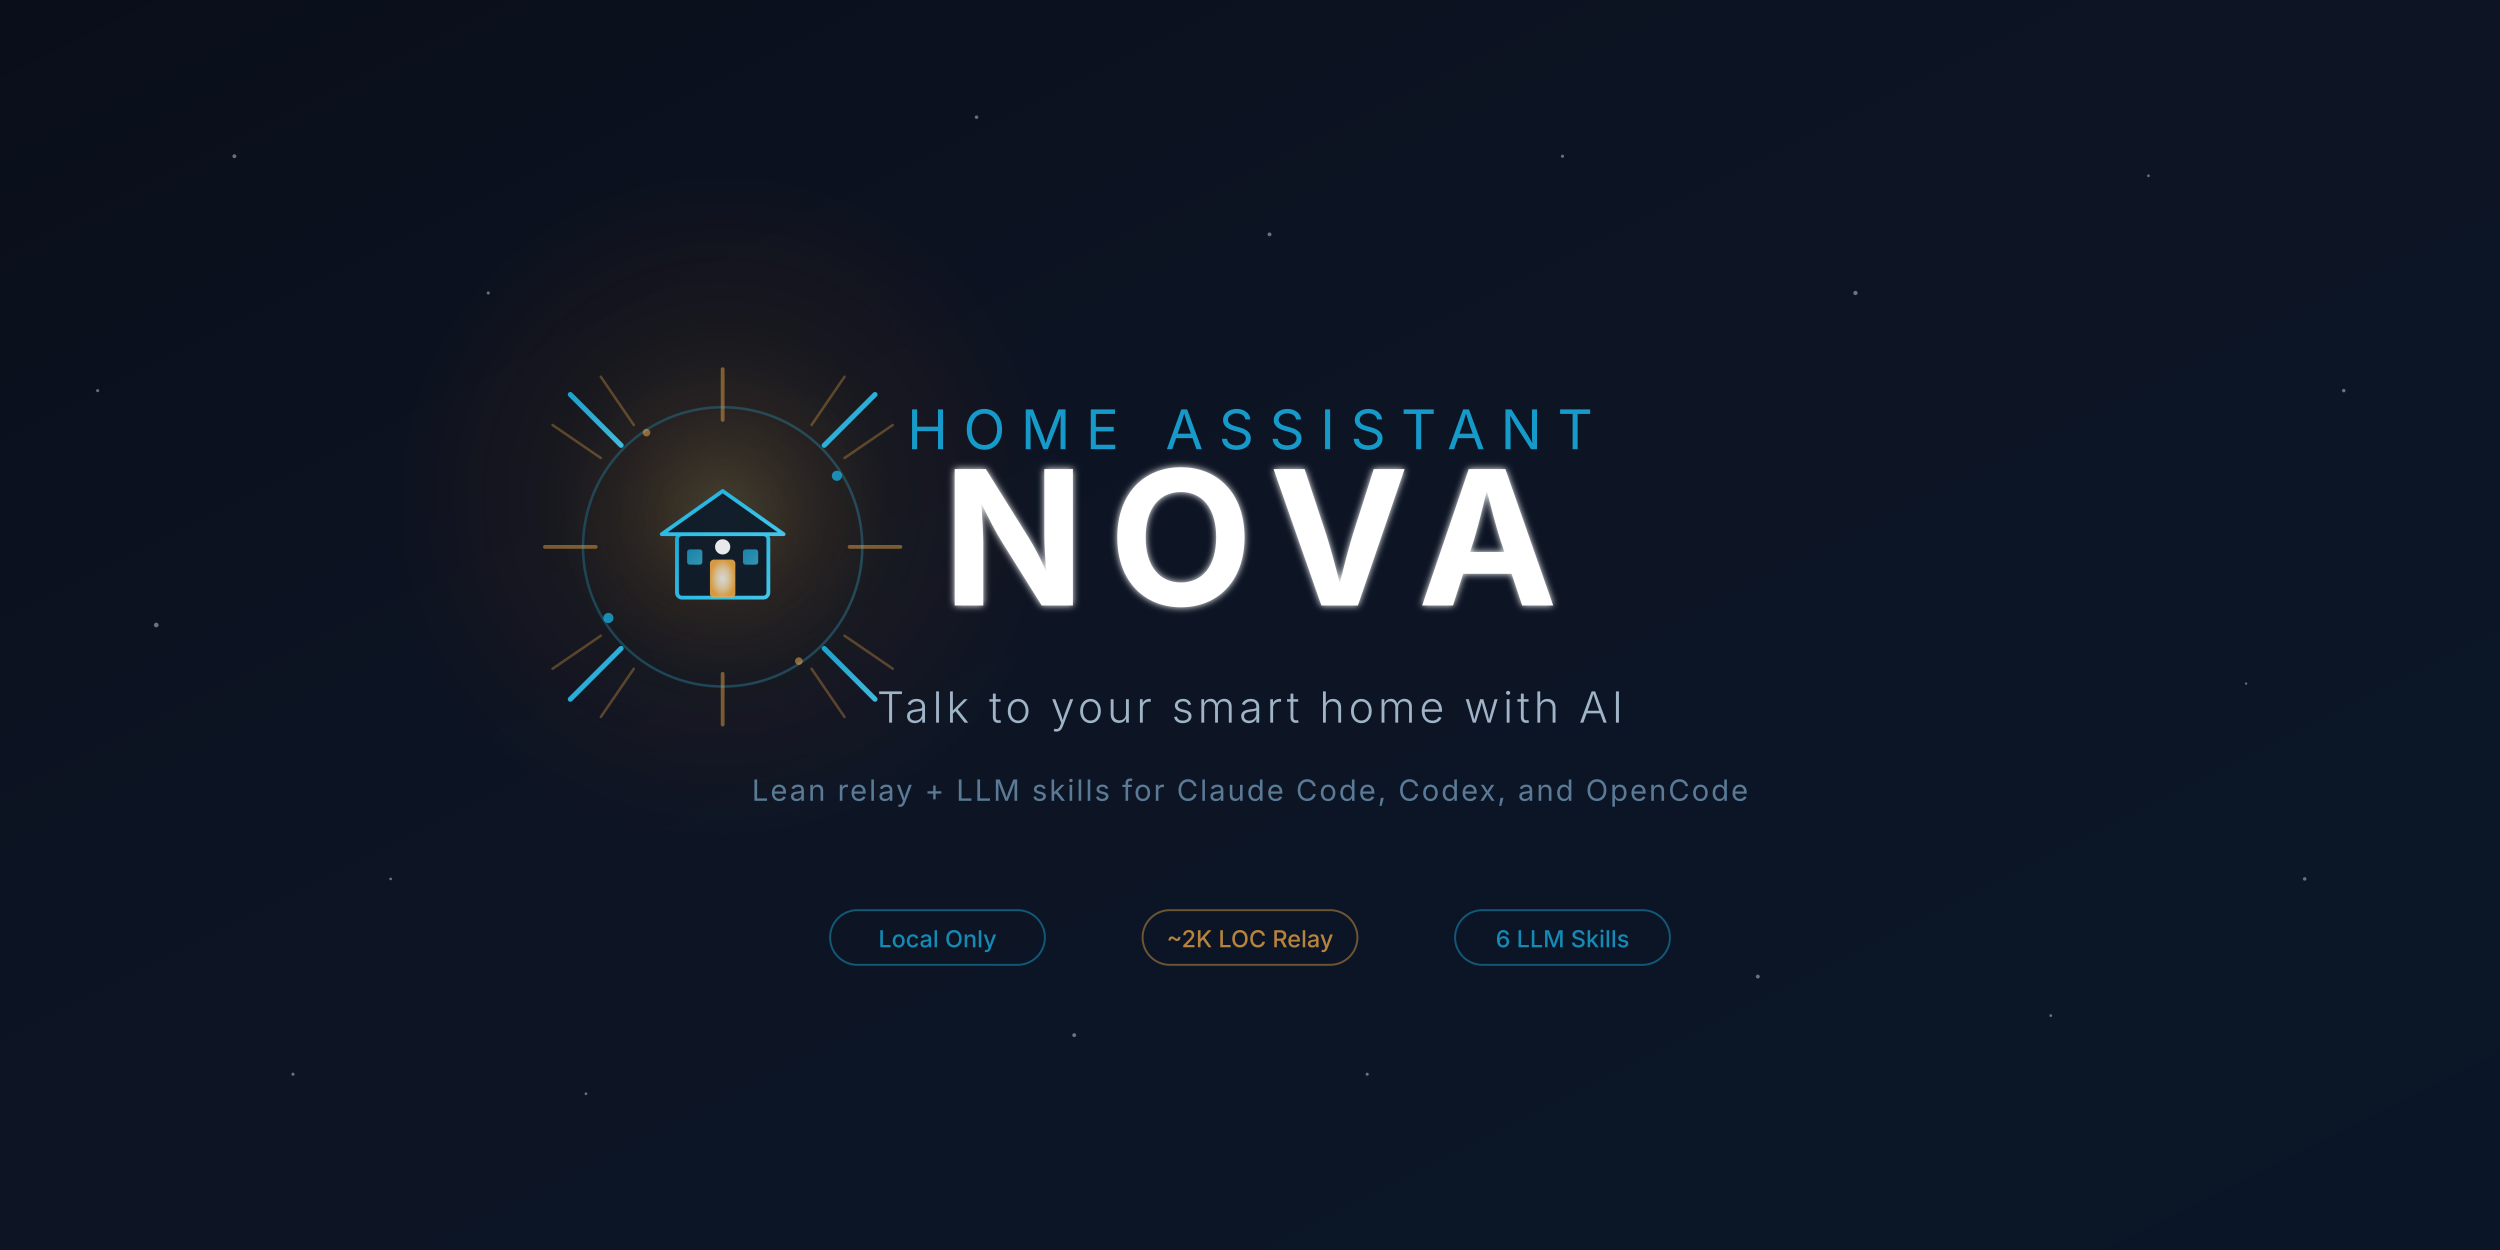
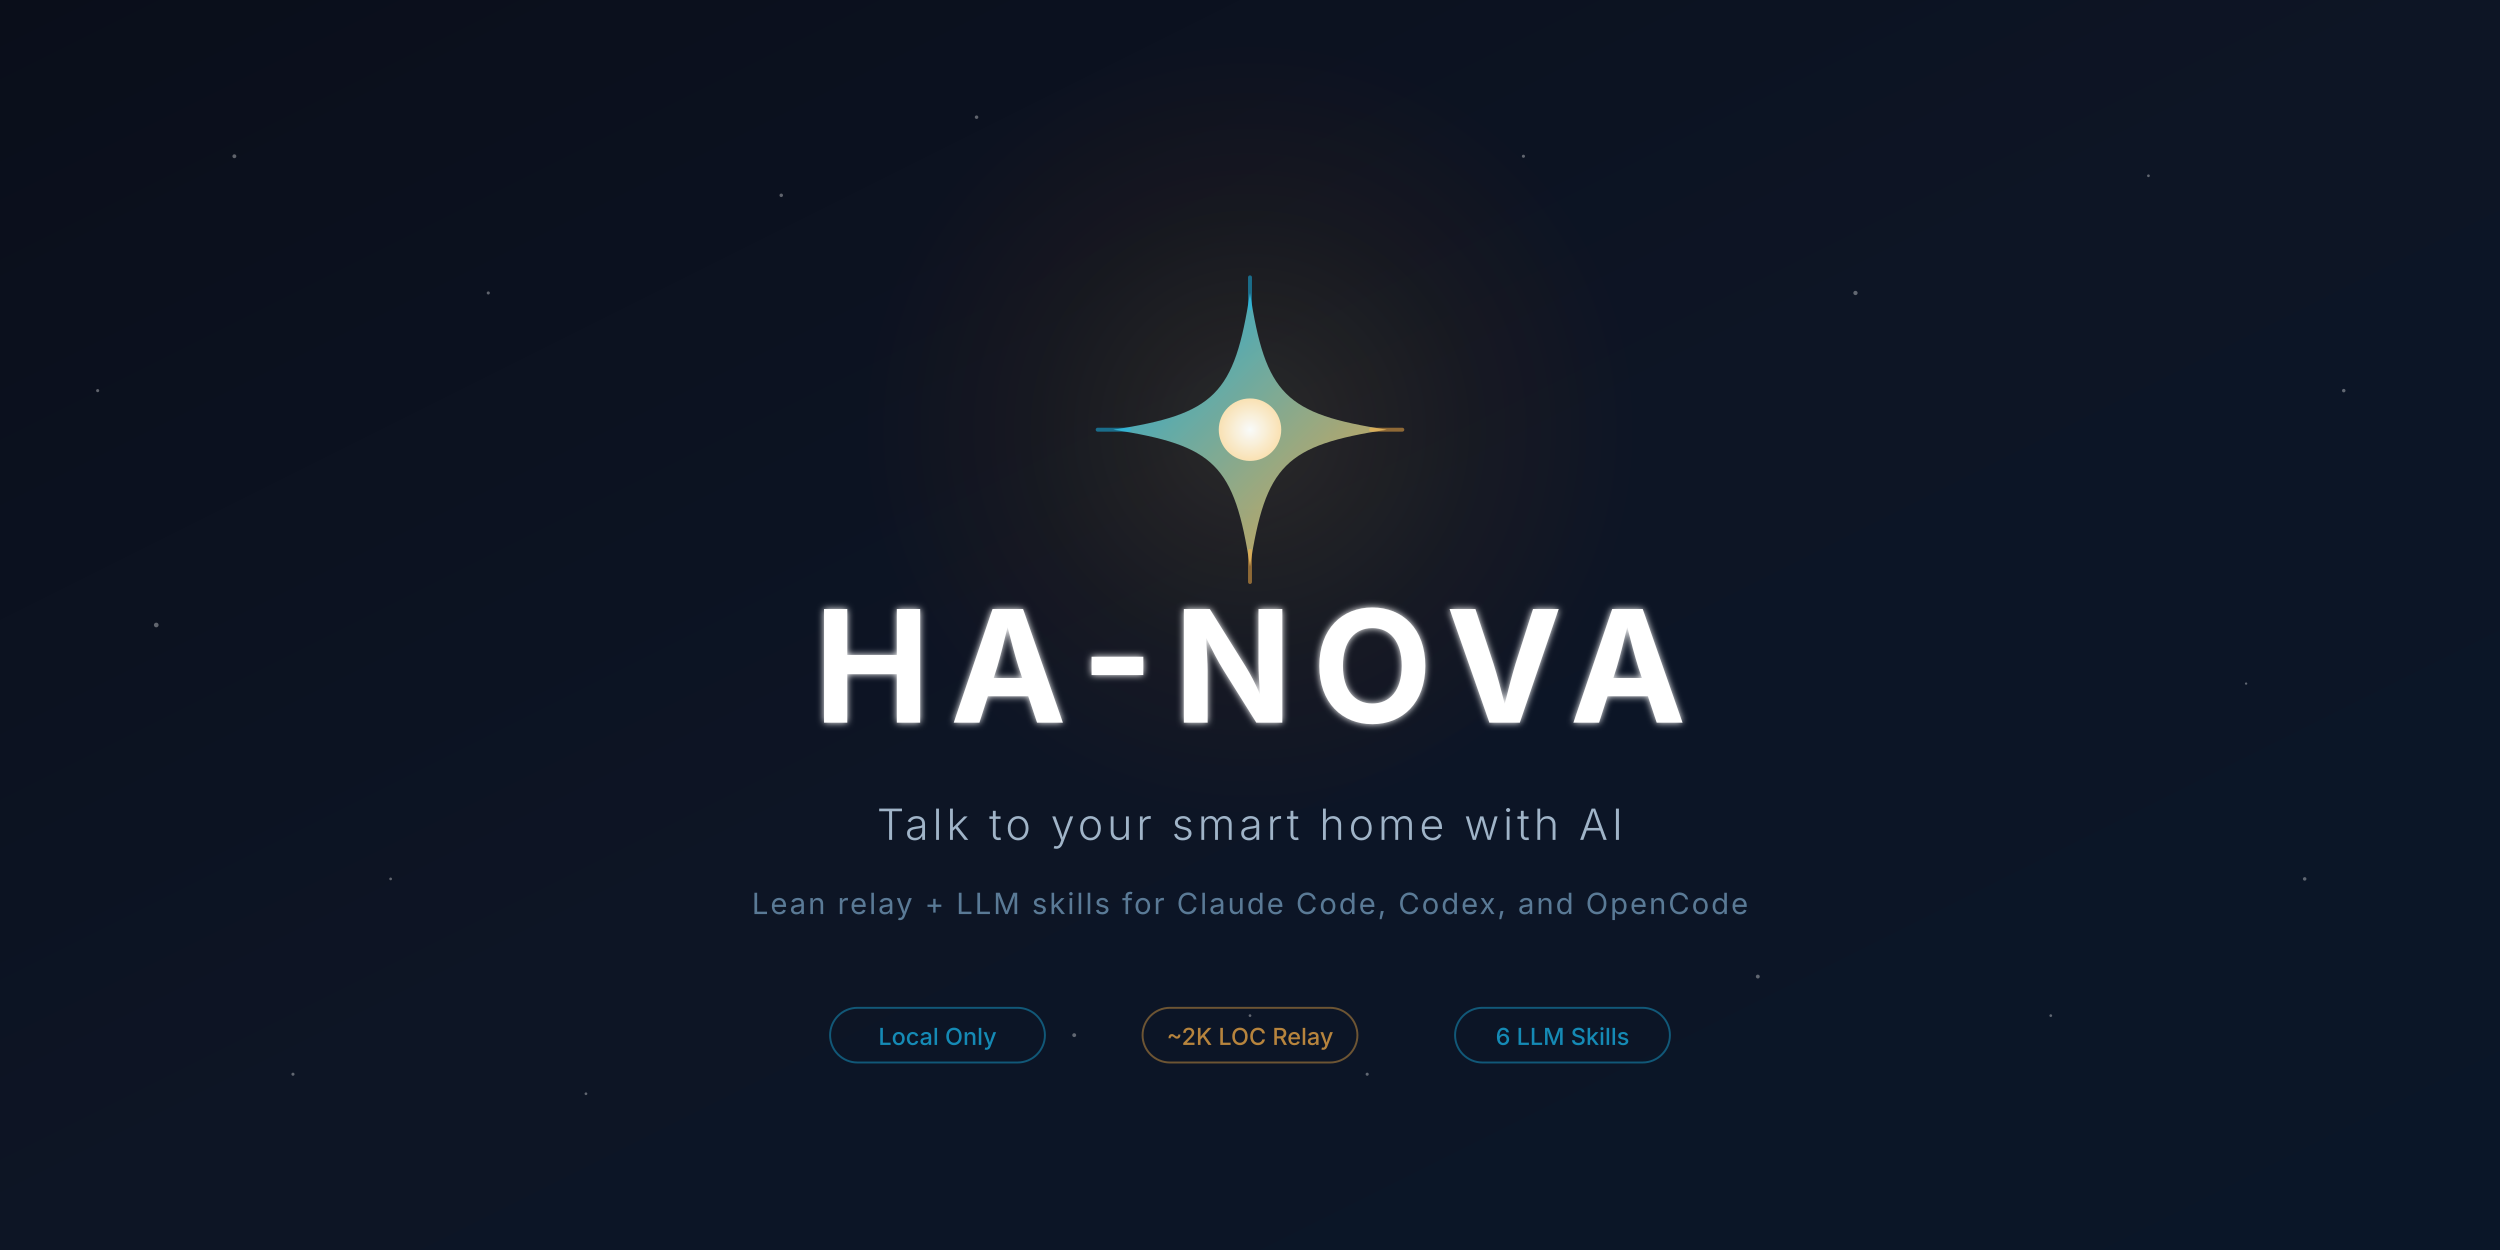
<svg xmlns="http://www.w3.org/2000/svg" viewBox="0 0 1280 640" width="1280" height="640">
  <defs>
    <linearGradient id="bg" x1="0%" y1="0%" x2="100%" y2="100%">
      <stop offset="0%" stop-color="#0A0E1A" />
      <stop offset="50%" stop-color="#0D1525" />
      <stop offset="100%" stop-color="#0A1628" />
    </linearGradient>
-     <radialGradient id="b-nova-glow" cx="50%" cy="45%" r="35%">
-       <stop offset="0%" stop-color="#FFD666" stop-opacity="0.15" />
-       <stop offset="50%" stop-color="#FF8C00" stop-opacity="0.05" />
+     <linearGradient id="b-star" x1="0%" y1="0%" x2="100%" y2="100%">
+       <stop offset="0%" stop-color="#18BCF2" />
+       <stop offset="100%" stop-color="#FFB347" />
+     </linearGradient>
+     <radialGradient id="b-core" cx="50%" cy="50%" r="50%">
+       <stop offset="0%" stop-color="#FFFFFF" />
+       <stop offset="100%" stop-color="#FFE4B5" />
+     </radialGradient>
+     <radialGradient id="b-glow" cx="50%" cy="50%" r="50%">
+       <stop offset="0%" stop-color="#FFD666" stop-opacity="0.12" />
+       <stop offset="60%" stop-color="#FF8C00" stop-opacity="0.04" />
      <stop offset="100%" stop-color="#FF4500" stop-opacity="0" />
-     </radialGradient>
-     <linearGradient id="b-ha-blue" x1="0%" y1="0%" x2="100%" y2="100%">
-       <stop offset="0%" stop-color="#18BCF2" />
-       <stop offset="100%" stop-color="#44D7FF" />
-     </linearGradient>
-     <radialGradient id="b-nova-core" cx="50%" cy="50%" r="50%">
-       <stop offset="0%" stop-color="#FFFFFF" />
-       <stop offset="50%" stop-color="#FFE4B5" />
-       <stop offset="100%" stop-color="#FFB347" />
    </radialGradient>
    <filter id="text-glow" x="-20%" y="-20%" width="140%" height="140%">
      <feGaussianBlur in="SourceGraphic" stdDeviation="2" result="blur" />
      <feMerge>
        <feMergeNode in="blur" />
        <feMergeNode in="SourceGraphic" />
      </feMerge>
    </filter>
-     <filter id="star-glow">
-       <feGaussianBlur stdDeviation="1.5" />
-     </filter>
  </defs>
  <rect width="1280" height="640" fill="url(#bg)" />
-   <circle cx="370" cy="280" r="250" fill="url(#b-nova-glow)" />
-   <g opacity="0.4">
+   <g opacity="0.35">
    <circle cx="120" cy="80" r="1" fill="white" />
    <circle cx="250" cy="150" r="0.8" fill="white" />
    <circle cx="80" cy="320" r="1.2" fill="white" />
    <circle cx="200" cy="450" r="0.7" fill="white" />
    <circle cx="500" cy="60" r="0.9" fill="white" />
-     <circle cx="650" cy="120" r="1" fill="white" />
-     <circle cx="800" cy="80" r="0.8" fill="white" />
+     <circle cx="780" cy="80" r="0.8" fill="white" />
    <circle cx="950" cy="150" r="1.1" fill="white" />
    <circle cx="1100" cy="90" r="0.7" fill="white" />
    <circle cx="1200" cy="200" r="0.9" fill="white" />
    <circle cx="700" cy="550" r="0.8" fill="white" />
    <circle cx="900" cy="500" r="1" fill="white" />
    <circle cx="1050" cy="520" r="0.7" fill="white" />
    <circle cx="1180" cy="450" r="0.9" fill="white" />
    <circle cx="150" cy="550" r="0.8" fill="white" />
    <circle cx="550" cy="530" r="1" fill="white" />
-     <circle cx="1150" cy="350" r="0.6" fill="white" />
    <circle cx="50" cy="200" r="0.8" fill="white" />
    <circle cx="300" cy="560" r="0.7" fill="white" />
+     <circle cx="1150" cy="350" r="0.6" fill="white" />
+     <circle cx="400" cy="100" r="0.9" fill="white" />
+     <circle cx="640" cy="520" r="0.7" fill="white" />
  </g>
-   <g transform="translate(370, 280) scale(1.3)">
-     <circle cx="0" cy="0" r="90" fill="url(#b-nova-glow)" opacity="0.7" />
-     <g opacity="0.85">
-       <line x1="0" y1="-85" x2="0" y2="-55" stroke="url(#b-ha-blue)" stroke-width="2.5" stroke-linecap="round" />
-       <line x1="0" y1="55" x2="0" y2="85" stroke="url(#b-ha-blue)" stroke-width="2.5" stroke-linecap="round" />
-       <line x1="-85" y1="0" x2="-55" y2="0" stroke="url(#b-ha-blue)" stroke-width="2.5" stroke-linecap="round" />
-       <line x1="55" y1="0" x2="85" y2="0" stroke="url(#b-ha-blue)" stroke-width="2.5" stroke-linecap="round" />
-       <line x1="-60" y1="-60" x2="-40" y2="-40" stroke="url(#b-ha-blue)" stroke-width="2" stroke-linecap="round" />
-       <line x1="60" y1="-60" x2="40" y2="-40" stroke="url(#b-ha-blue)" stroke-width="2" stroke-linecap="round" />
-       <line x1="-60" y1="60" x2="-40" y2="40" stroke="url(#b-ha-blue)" stroke-width="2" stroke-linecap="round" />
-       <line x1="60" y1="60" x2="40" y2="40" stroke="url(#b-ha-blue)" stroke-width="2" stroke-linecap="round" />
-       <line x1="0" y1="-70" x2="0" y2="-50" stroke="#FFB347" stroke-width="1.5" stroke-linecap="round" opacity="0.5" />
-       <line x1="0" y1="50" x2="0" y2="70" stroke="#FFB347" stroke-width="1.5" stroke-linecap="round" opacity="0.5" />
-       <line x1="-70" y1="0" x2="-50" y2="0" stroke="#FFB347" stroke-width="1.5" stroke-linecap="round" opacity="0.5" />
-       <line x1="50" y1="0" x2="70" y2="0" stroke="#FFB347" stroke-width="1.5" stroke-linecap="round" opacity="0.5" />
-       <line x1="-48" y1="-67" x2="-35" y2="-48" stroke="#FFB347" stroke-width="1" stroke-linecap="round" opacity="0.35" />
-       <line x1="48" y1="-67" x2="35" y2="-48" stroke="#FFB347" stroke-width="1" stroke-linecap="round" opacity="0.35" />
-       <line x1="-48" y1="67" x2="-35" y2="48" stroke="#FFB347" stroke-width="1" stroke-linecap="round" opacity="0.35" />
-       <line x1="48" y1="67" x2="35" y2="48" stroke="#FFB347" stroke-width="1" stroke-linecap="round" opacity="0.35" />
-       <line x1="-67" y1="-48" x2="-48" y2="-35" stroke="#FFB347" stroke-width="1" stroke-linecap="round" opacity="0.35" />
-       <line x1="67" y1="-48" x2="48" y2="-35" stroke="#FFB347" stroke-width="1" stroke-linecap="round" opacity="0.35" />
-       <line x1="-67" y1="48" x2="-48" y2="35" stroke="#FFB347" stroke-width="1" stroke-linecap="round" opacity="0.35" />
-       <line x1="67" y1="48" x2="48" y2="35" stroke="#FFB347" stroke-width="1" stroke-linecap="round" opacity="0.35" />
-     </g>
-     <circle cx="0" cy="0" r="55" fill="none" stroke="url(#b-ha-blue)" stroke-width="1" opacity="0.25" />
-     <g opacity="0.9">
-       <rect x="-18" y="-5" width="36" height="25" rx="2" fill="#0D1B2A" stroke="url(#b-ha-blue)" stroke-width="1.5" />
-       <polygon points="-24,-5 0,-22 24,-5" fill="#0D1B2A" stroke="url(#b-ha-blue)" stroke-width="1.5" stroke-linejoin="round" />
-       <rect x="-5" y="5" width="10" height="15" rx="1.5" fill="url(#b-nova-core)" opacity="0.9" />
-       <rect x="-14" y="1" width="6" height="6" rx="1" fill="url(#b-ha-blue)" opacity="0.7" />
-       <rect x="8" y="1" width="6" height="6" rx="1" fill="url(#b-ha-blue)" opacity="0.7" />
-     </g>
-     <circle cx="0" cy="0" r="3" fill="white" opacity="0.9" />
-     <circle cx="45" cy="-28" r="2" fill="#18BCF2" opacity="0.7" />
-     <circle cx="-45" cy="28" r="2" fill="#18BCF2" opacity="0.7" />
-     <circle cx="30" cy="45" r="1.5" fill="#FFB347" opacity="0.5" />
-     <circle cx="-30" cy="-45" r="1.5" fill="#FFB347" opacity="0.5" />
+   <circle cx="640" cy="220" r="200" fill="url(#b-glow)" />
+   <g transform="translate(640, 220)">
+     <path d="M0,-70 C8,-18 18,-8 70,0 C18,8 8,18 0,70 C-8,18 -18,8 -70,0 C-18,-8 -8,-18 0,-70 Z" fill="url(#b-star)" opacity="0.9" />
+     <circle cx="0" cy="0" r="16" fill="url(#b-core)" opacity="0.95" />
+     <line x1="0" y1="-78" x2="0" y2="-62" stroke="#18BCF2" stroke-width="2" stroke-linecap="round" opacity="0.5" />
+     <line x1="0" y1="62" x2="0" y2="78" stroke="#FFB347" stroke-width="2" stroke-linecap="round" opacity="0.5" />
+     <line x1="-78" y1="0" x2="-62" y2="0" stroke="#18BCF2" stroke-width="2" stroke-linecap="round" opacity="0.5" />
+     <line x1="62" y1="0" x2="78" y2="0" stroke="#FFB347" stroke-width="2" stroke-linecap="round" opacity="0.5" />
  </g>
-   <text x="640" y="230" font-family="system-ui, -apple-system, 'Segoe UI', sans-serif" font-size="28" font-weight="400" fill="#18BCF2" text-anchor="middle" letter-spacing="8" opacity="0.8">HOME ASSISTANT</text>
-   <text x="640" y="310" font-family="system-ui, -apple-system, 'Segoe UI', sans-serif" font-size="96" font-weight="700" fill="white" text-anchor="middle" letter-spacing="12" filter="url(#text-glow)">NOVA</text>
-   <line x1="570" y1="330" x2="710" y2="330" stroke="url(#b-ha-blue)" stroke-width="2" opacity="0.5" />
-   <text x="640" y="370" font-family="system-ui, -apple-system, 'Segoe UI', sans-serif" font-size="22" font-weight="300" fill="#A0B4C8" text-anchor="middle" letter-spacing="2">Talk to your smart home with AI</text>
-   <text x="640" y="410" font-family="system-ui, -apple-system, 'Segoe UI', sans-serif" font-size="15" font-weight="400" fill="#5A7A96" text-anchor="middle" letter-spacing="1">Lean relay + LLM skills for Claude Code, Codex, and OpenCode</text>
-   <g transform="translate(640, 480)">
+   <text x="640" y="370" font-family="system-ui, -apple-system, 'Segoe UI', sans-serif" font-size="80" font-weight="700" fill="white" text-anchor="middle" letter-spacing="10" filter="url(#text-glow)">HA-NOVA</text>
+   <line x1="530" y1="390" x2="750" y2="390" stroke="url(#b-star)" stroke-width="2" opacity="0.4" />
+   <text x="640" y="430" font-family="system-ui, -apple-system, 'Segoe UI', sans-serif" font-size="22" font-weight="300" fill="#A0B4C8" text-anchor="middle" letter-spacing="2">Talk to your smart home with AI</text>
+   <text x="640" y="468" font-family="system-ui, -apple-system, 'Segoe UI', sans-serif" font-size="15" font-weight="400" fill="#5A7A96" text-anchor="middle" letter-spacing="1">Lean relay + LLM skills for Claude Code, Codex, and OpenCode</text>
+   <g transform="translate(640, 530)">
    <g transform="translate(-160, 0)">
      <rect x="-55" y="-14" width="110" height="28" rx="14" fill="none" stroke="#18BCF2" stroke-width="1" opacity="0.4" />
      <text x="0" y="5" font-family="system-ui, -apple-system, sans-serif" font-size="12" font-weight="500" fill="#18BCF2" text-anchor="middle" opacity="0.7">Local Only</text>
    </g>
    <g transform="translate(0, 0)">
      <rect x="-55" y="-14" width="110" height="28" rx="14" fill="none" stroke="#FFB347" stroke-width="1" opacity="0.4" />
      <text x="0" y="5" font-family="system-ui, -apple-system, sans-serif" font-size="12" font-weight="500" fill="#FFB347" text-anchor="middle" opacity="0.7">~2K LOC Relay</text>
    </g>
    <g transform="translate(160, 0)">
      <rect x="-55" y="-14" width="110" height="28" rx="14" fill="none" stroke="#18BCF2" stroke-width="1" opacity="0.4" />
      <text x="0" y="5" font-family="system-ui, -apple-system, sans-serif" font-size="12" font-weight="500" fill="#18BCF2" text-anchor="middle" opacity="0.7">6 LLM Skills</text>
    </g>
  </g>
-   <line x1="0" y1="638" x2="1280" y2="638" stroke="url(#b-ha-blue)" stroke-width="2" opacity="0.15" />
+   <line x1="0" y1="638" x2="1280" y2="638" stroke="url(#b-star)" stroke-width="2" opacity="0.15" />
</svg>
